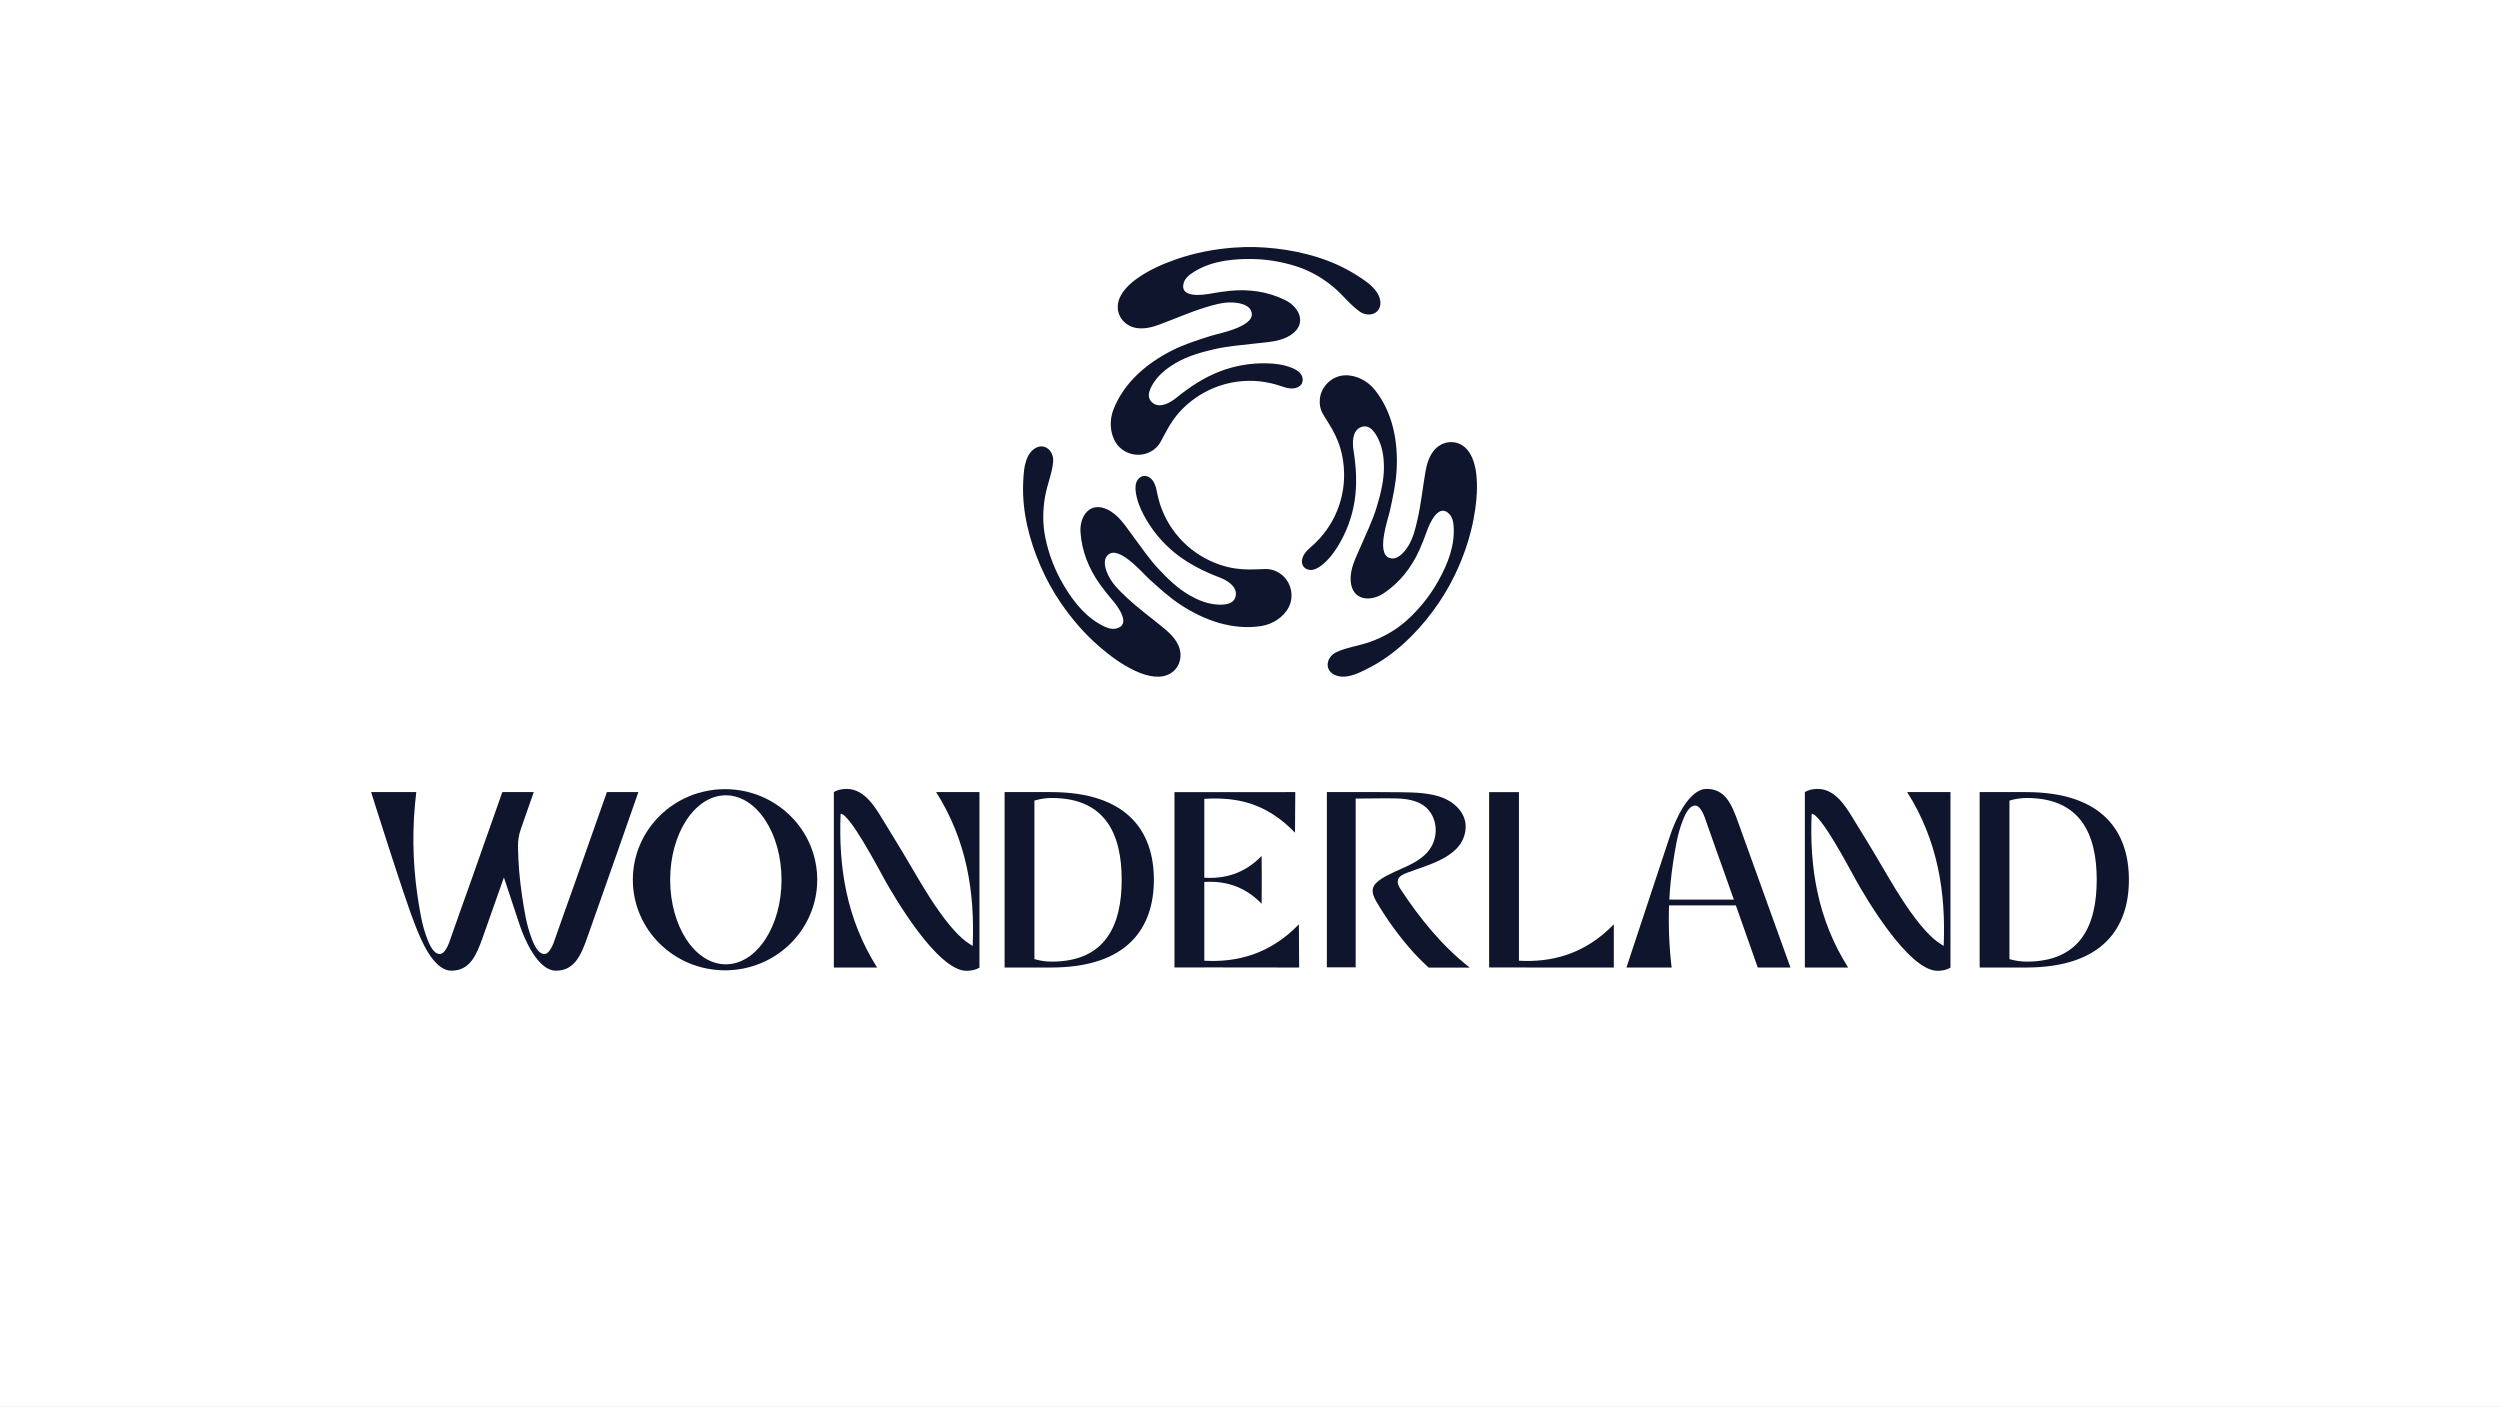
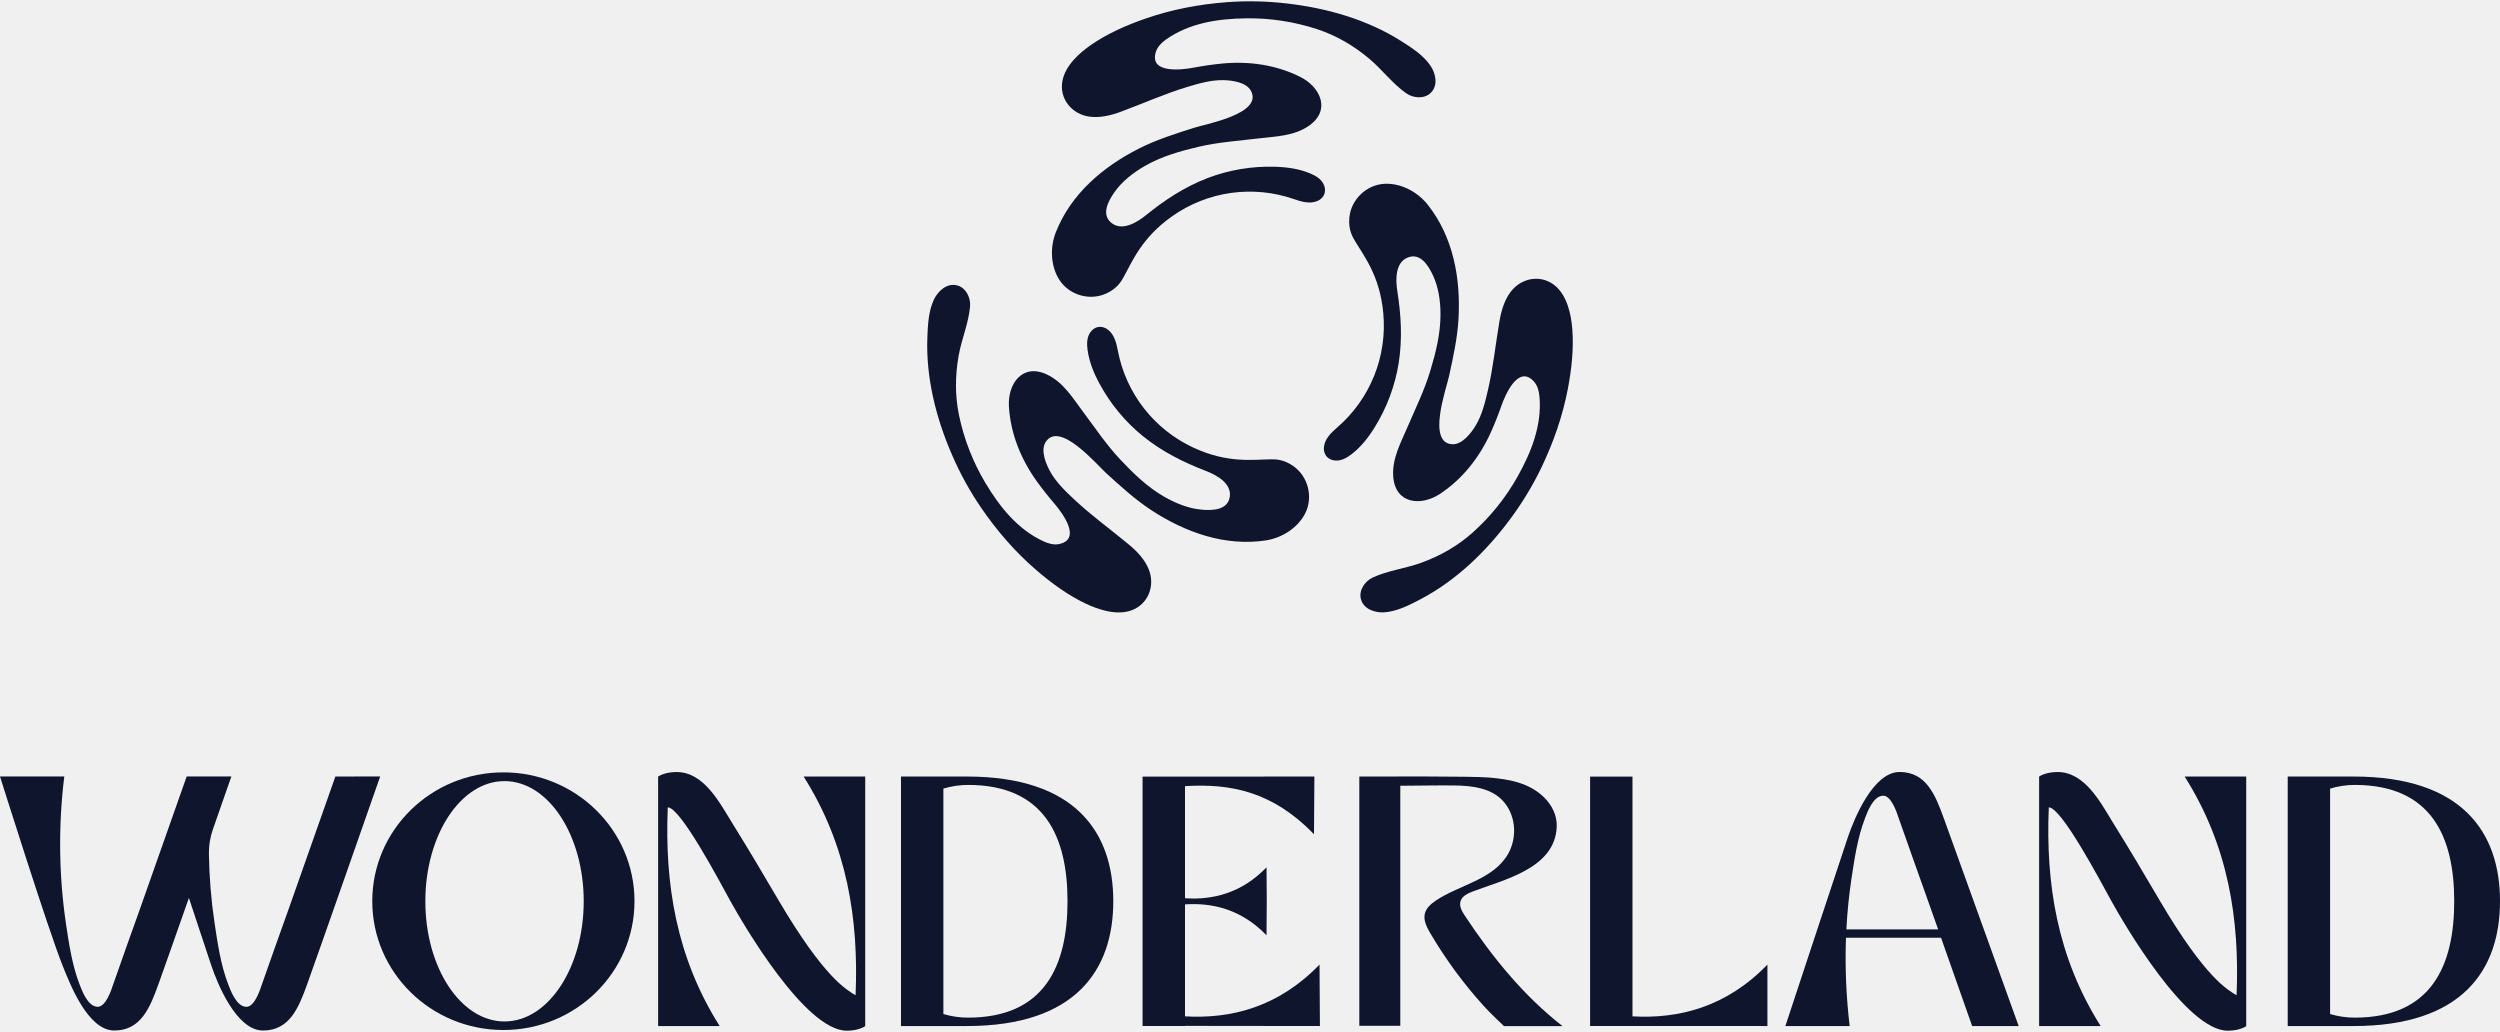
- <svg xmlns="http://www.w3.org/2000/svg" width="1920" height="1080" viewBox="0 0 1920 1080" fill="none">
-   <rect width="1920" height="1080" fill="white" />
-   <path d="M999.927 294.289C1000.81 292.451 1000.62 290.206 999.704 288.384C998.247 285.495 995.287 283.799 992.402 282.605C986.433 280.138 979.95 279.227 973.507 279.052C961.062 278.657 948.662 280.739 937.028 285.176C924.552 290.003 913.911 297.027 903.644 305.34C898.952 309.128 890.994 313.928 885.291 309.467C879.461 304.914 883.413 297.584 886.911 292.634C891.021 286.824 896.975 282.247 903.087 278.706C912.085 273.485 922.252 270.599 932.32 268.244C942.893 265.756 953.789 265.06 964.554 263.759C973.933 262.629 983.786 262.517 991.86 256.89C1003.89 248.498 998.001 235.915 987.014 230.463C973.881 223.948 959.34 221.923 944.831 223.328C939.69 223.829 934.576 224.585 929.503 225.544C923.303 226.714 905.419 228.951 909.156 217.032C910.027 214.247 912.208 212.066 914.58 210.379C927.167 201.421 942.679 199.105 957.832 198.898C970.886 198.713 983.881 200.695 996.286 204.764C1006.72 208.202 1016.1 213.709 1024.49 220.789C1031.44 226.662 1036.91 234.132 1044.39 239.389C1048.18 242.055 1054.19 242.572 1057.68 239.066C1061.76 234.976 1060.25 228.465 1057.3 224.247C1053.37 218.612 1047.13 214.641 1041.41 211.035C1023 199.439 1001.37 193.339 979.886 190.871C969.129 189.611 958.275 189.379 947.474 190.179C932.428 191.329 917.453 194.158 903.199 199.165C893.19 202.674 883.158 207.04 874.391 213.093C867.813 217.617 860.416 224.263 858.756 232.445C856.766 242.198 863.766 250.75 873.393 252.004C879.147 252.756 884.973 251.295 890.417 249.278C902.275 244.9 913.84 239.671 925.961 236.006C932.328 234.084 938.91 232.146 945.615 232.277C950.232 232.369 957.904 233.376 960.443 237.928C967.375 250.368 936.081 255.987 929.69 258.032C919.654 261.248 909.55 264.4 900.118 269.175C880.647 279.024 863.293 293.724 855.151 314.425C851.923 322.619 852.266 332.81 857.176 340.291C862.501 348.401 873.492 351.553 882.35 347.506C888.431 344.721 890.572 340.697 891.579 338.922C896.39 330.474 901.205 317.557 918.046 305.714C927.47 299.08 938.337 294.784 949.75 293.182C961.162 291.579 972.792 292.716 983.679 296.498C987.714 297.894 992.346 299.315 996.493 297.489C997.959 296.878 999.168 295.778 999.915 294.377L999.927 294.289Z" fill="#0E152C" />
-   <path d="M878.633 365.505C876.599 365.66 874.749 366.946 873.631 368.653C871.852 371.359 871.868 374.769 872.274 377.865C873.117 384.256 875.577 390.337 878.641 396.007C884.522 406.982 892.524 416.679 902.183 424.536C912.609 432.925 924.022 438.627 936.359 443.367C941.982 445.524 950.116 450.012 949.093 457.195C948.066 464.517 939.741 464.756 933.704 464.207C926.617 463.554 919.681 460.685 913.556 457.163C904.523 451.97 896.962 444.612 889.879 437.075C882.437 429.164 876.384 420.079 869.882 411.412C864.215 403.851 859.193 395.379 850.283 391.204C837 384.98 829.045 396.377 829.817 408.61C830.74 423.239 836.26 436.864 844.728 448.703C847.729 452.901 850.944 456.953 854.311 460.868C858.421 465.644 869.301 480.021 857.096 482.755C854.251 483.392 851.27 482.596 848.62 481.386C834.569 474.963 824.811 462.683 817.051 449.67C810.364 438.457 805.585 426.212 802.908 413.433C800.664 402.689 800.747 391.805 802.677 380.993C804.293 372.035 808.026 363.567 808.841 354.47C809.239 349.854 806.689 344.398 801.921 343.125C796.35 341.628 791.455 346.193 789.275 350.857C786.362 357.081 786.039 364.466 785.777 371.227C784.941 392.967 790.468 414.747 799.076 434.592C803.364 444.538 808.592 454.052 814.687 463.005C823.203 475.461 833.144 487.009 844.605 496.854C852.651 503.767 861.446 510.273 871.056 514.849C878.263 518.284 887.718 521.368 895.633 518.709C905.064 515.526 908.976 505.223 905.251 496.257C903.027 490.897 898.848 486.583 894.384 482.879C884.646 474.804 874.351 467.395 865.115 458.731C860.276 454.191 855.297 449.443 852.058 443.574C849.826 439.531 846.865 432.379 849.539 427.907C856.845 415.686 877.355 439.976 882.326 444.489C890.125 451.572 897.917 458.739 906.764 464.521C925.033 476.46 946.443 484.14 968.445 480.837C977.156 479.536 985.811 474.144 989.834 466.153C994.192 457.49 991.426 446.387 983.491 440.744C978.043 436.868 973.487 437.031 971.445 437.043C961.724 437.099 948.13 439.391 929.45 430.728C918.998 425.882 909.848 418.618 902.757 409.537C895.666 400.456 890.837 389.818 888.669 378.502C887.873 374.304 886.775 369.584 883.122 366.906C881.858 365.942 880.301 365.445 878.712 365.497L878.633 365.505Z" fill="#0E152C" />
-   <path d="M1000.95 434.95C1002.1 436.63 1004.14 437.593 1006.18 437.708C1009.41 437.891 1012.36 436.176 1014.84 434.278C1019.95 430.35 1023.99 425.181 1027.36 419.689C1033.93 409.108 1038.32 397.327 1040.3 385.032C1042.35 371.817 1041.59 359.086 1039.53 346.034C1038.59 340.065 1038.4 330.796 1045.13 328.075C1051.99 325.289 1056.36 332.388 1058.89 337.896C1061.88 344.362 1062.87 351.804 1062.87 358.867C1062.87 369.278 1060.3 379.509 1057.3 389.414C1054.17 399.816 1049.34 409.601 1045.07 419.566C1041.37 428.249 1036.53 436.841 1037.37 446.626C1038.62 461.243 1052.46 462.436 1062.68 455.647C1074.88 447.533 1083.91 435.953 1089.95 422.69C1092.08 417.99 1093.98 413.183 1095.69 408.308C1097.78 402.339 1104.78 385.749 1113.24 394.945C1115.23 397.09 1116.02 400.071 1116.29 402.968C1117.75 418.348 1112 432.937 1104.6 446.164C1098.24 457.563 1090.02 467.826 1080.3 476.535C1072.1 483.858 1062.64 489.218 1052.32 492.951C1043.75 496.031 1034.55 497.034 1026.26 500.874C1022.06 502.824 1018.62 507.778 1019.89 512.541C1021.39 518.113 1027.78 520.075 1032.92 519.629C1039.76 519.036 1046.32 515.626 1052.3 512.466C1071.55 502.322 1087.65 486.643 1100.53 469.269C1107 460.582 1112.62 451.298 1117.33 441.544C1123.86 427.939 1128.87 413.553 1131.69 398.71C1133.65 388.283 1134.87 377.416 1134.05 366.802C1133.41 358.844 1131.36 349.114 1125.1 343.59C1117.64 337 1106.75 338.775 1100.85 346.483C1097.32 351.092 1095.67 356.866 1094.69 362.588C1092.57 375.056 1091.3 387.659 1088.41 399.995C1086.9 406.454 1085.28 413.127 1081.82 418.877C1079.43 422.833 1074.72 428.969 1069.51 428.894C1055.27 428.675 1066.05 398.765 1067.47 392.207C1069.71 381.912 1072.02 371.578 1072.6 361.024C1073.8 339.237 1069.75 316.853 1055.89 299.443C1050.41 292.55 1041.41 287.751 1032.48 288.264C1022.8 288.821 1014.57 296.768 1013.65 306.458C1013.02 313.116 1015.44 316.98 1016.47 318.743C1021.38 327.135 1030.16 337.761 1031.99 358.271C1033.03 369.75 1031.33 381.314 1027.02 392.004C1022.7 402.695 1015.91 412.205 1007.19 419.749C1003.96 422.535 1000.43 425.849 999.927 430.354C999.723 431.93 1000.07 433.528 1000.91 434.875C1000.93 434.901 1000.94 434.926 1000.95 434.95V434.95Z" fill="#0E152C" />
-   <path d="M466.094 608.327C466.094 608.327 446.899 662.887 440.928 679.714C440.928 679.714 427.435 717.417 426.47 720.452C425.206 724.432 422.251 732.691 418.072 732.691C412.628 732.691 409.414 723.576 408.2 720.452C404.22 710.143 402.528 698.511 400.887 687.614C399.021 675.173 397.993 662.62 397.812 650.04C397.749 645.529 398.483 641.042 399.981 636.786L409.932 608.307H385.801C385.801 608.307 366.596 662.867 360.626 679.694C360.626 679.694 347.133 717.397 346.167 720.432C344.914 724.412 341.948 732.671 337.779 732.671C332.326 732.671 329.112 723.557 327.908 720.432C323.927 710.123 322.226 698.491 320.584 687.595C316.751 661.316 316.46 634.643 319.718 608.287H285C285 608.287 311.081 691.266 318.833 710.491C322.664 720.034 332.346 745.478 346.695 745.478C361.044 745.478 365.949 733.249 370.577 720.412C372.935 713.914 379.711 694.65 387.005 673.882C392.737 691.227 397.732 706.312 399.145 710.491C402.439 720.233 412.668 745.478 427.007 745.478C441.346 745.478 446.272 733.249 450.889 720.412C456.76 704.192 490.294 608.287 490.294 608.287L466.094 608.327Z" fill="#0E152C" />
-   <path d="M1041.16 613.262V742.921H1019.03V608.327C1030.57 608.327 1079.14 608.078 1088.68 608.844C1099.63 609.72 1110.58 611.571 1118.78 619.561C1123.08 623.76 1125.89 629.393 1125.63 635.482C1124.7 658.021 1097.13 663.952 1080.32 670.39C1077.6 671.434 1074.55 672.828 1073.7 675.614C1072.84 678.4 1074.46 681.127 1076.03 683.495C1090.72 705.725 1107.73 726.731 1128.77 743.1H1097.16C1097.16 743.1 1089.47 735.896 1086.22 732.224C1075.19 720.049 1065.46 706.771 1057.16 692.6C1055.33 689.416 1053.52 685.774 1054.45 682.221C1055.23 679.236 1057.74 677.116 1060.25 675.385C1072.73 666.847 1091.45 664.151 1099.44 649.981C1104.62 640.776 1103.51 628.218 1095.84 620.706C1089.53 614.526 1079.83 613.322 1071.4 613.173C1061.66 612.994 1051.85 613.302 1042.14 613.302L1041.16 613.262Z" fill="#0E152C" />
-   <path d="M752.219 608.327H718.964C742.507 645.553 748.736 685.356 747.015 726.453C742.159 723.467 730.338 717.368 705.709 675.644C694.953 657.404 691.42 651.255 680.275 633.254C673.618 622.517 665.14 605.889 650.343 605.889C643.696 605.889 640.393 608.357 640.393 608.357V743.09H673.638C650.095 705.865 643.875 666.062 645.597 624.965C652.473 624.965 673.459 664.768 679.489 675.714C686.166 687.724 719.7 745.578 742.268 745.578C742.448 745.578 742.079 745.578 742.268 745.578C748.916 745.578 752.219 743.11 752.219 743.11V608.327Z" fill="#0E152C" />
-   <path d="M556.824 606.078C517.728 606.078 486.024 637.224 486.024 675.644C486.024 714.064 517.728 745.2 556.824 745.2C595.921 745.2 627.624 714.054 627.624 675.644C627.624 637.234 595.941 606.078 556.824 606.078ZM557.421 740.592C533.818 740.592 514.683 711.536 514.683 675.693C514.683 639.851 533.818 610.795 557.421 610.795C581.024 610.795 600.209 639.851 600.209 675.693C600.209 711.536 581.014 740.592 557.421 740.592V740.592Z" fill="#0E152C" />
-   <path d="M1239.41 743.06V709.875C1217.06 733.01 1191.26 739.259 1166.54 737.826V608.377H1143.65V743.03L1239.41 743.06Z" fill="#0E152C" />
-   <path d="M807.066 608.327H771.532V743.06H807.086C865.796 743.06 886.175 712.84 886.175 675.654C886.175 638.468 865.766 608.327 807.066 608.327ZM807.723 738.523C803.221 738.522 798.743 737.869 794.429 736.582V736.582V614.845C798.741 613.542 803.219 612.871 807.723 612.855C849.218 612.855 861.457 640.975 861.457 675.674C861.457 710.372 849.218 738.523 807.723 738.523V738.523Z" fill="#0E152C" />
-   <path d="M1333.16 695.366C1340.81 717.019 1349.96 743.06 1349.96 743.06H1375.09L1334.68 630.935C1330.03 618.099 1325.07 605.869 1310.79 605.869C1296.51 605.869 1286.26 631.114 1282.93 640.856C1279.12 652.15 1249.1 743.06 1249.1 743.06H1283.82C1281.93 727.237 1281.26 711.292 1281.83 695.366H1333.16ZM1284.75 663.753C1286.4 652.877 1288.07 641.244 1292.08 630.915C1293.28 627.791 1296.5 618.676 1301.95 618.676C1306.12 618.676 1309.08 626.955 1310.34 630.915C1311.33 633.95 1324.79 671.654 1324.79 671.654C1326.36 676.042 1328.78 682.997 1331.6 690.888H1282.05C1282.5 681.84 1283.41 672.795 1284.75 663.753V663.753Z" fill="#0E152C" />
-   <path d="M997.753 743.06L997.544 709.875C975.185 733.01 949.592 739.259 924.904 737.826V677.365C939.83 676.37 955.383 680.052 968.926 694.063L969.036 677.216V674.231L968.926 657.364C955.383 671.375 939.86 675.037 924.904 674.062V613.511C949.512 612.019 972.18 616.347 994.559 639.483L994.768 608.327L923.053 608.377H901.987V743.03H924.874V742.971L997.753 743.06Z" fill="#0E152C" />
-   <path d="M1497.96 608.327H1464.71C1488.25 645.553 1494.47 685.356 1492.75 726.453C1487.9 723.467 1476.08 717.368 1451.46 675.644C1440.69 657.404 1437.17 651.255 1426.01 633.254C1419.37 622.517 1410.91 605.889 1396.08 605.889C1389.43 605.889 1386.13 608.357 1386.13 608.357V743.09H1419.38C1395.83 705.865 1389.61 666.062 1391.35 624.965C1398.21 624.965 1419.21 664.768 1425.24 675.714C1431.9 687.724 1465.44 745.578 1488.01 745.578C1488.19 745.578 1487.83 745.578 1488.01 745.578C1494.65 745.578 1497.96 743.11 1497.96 743.11V608.327Z" fill="#0E152C" />
-   <path d="M1555.89 608.327H1520.37V743.06H1555.91C1614.62 743.06 1635 712.84 1635 675.654C1635 638.468 1614.59 608.327 1555.89 608.327ZM1556.55 738.523C1552.05 738.522 1547.57 737.869 1543.25 736.582V736.582V614.845C1547.57 613.542 1552.04 612.871 1556.55 612.855C1598.04 612.855 1610.28 640.975 1610.28 675.674C1610.28 710.372 1598.04 738.523 1556.55 738.523V738.523Z" fill="#0E152C" />
+ <svg xmlns="http://www.w3.org/2000/svg" width="1350px" height="557px" viewBox="0 0 1350 557" version="1.1">
+   <g id="Page-1" stroke="none" stroke-width="1" fill="none" fill-rule="evenodd">
+     <g id="identifier-positive-v" transform="translate(0, 0.713651)" fill="#0E152C" fill-rule="nonzero">
+       <path d="M714.927,104.575 C715.81,102.737 715.62,100.492 714.704,98.67 C713.247,95.781 710.287,94.085 707.402,92.891 C701.433,90.424 694.95,89.513 688.507,89.338 C676.062,88.943 663.662,91.025 652.028,95.462 C639.552,100.289 628.911,107.313 618.644,115.626 C613.952,119.414 605.994,124.214 600.291,119.753 C594.461,115.2 598.413,107.87 601.911,102.92 C606.021,97.11 611.975,92.533 618.087,88.992 C627.085,83.771 637.252,80.885 647.32,78.53 C657.893,76.042 668.789,75.346 679.554,74.045 C688.933,72.915 698.786,72.803 706.86,67.176 C718.89,58.784 713.001,46.201 702.014,40.749 C688.881,34.234 674.34,32.209 659.831,33.614 C654.69,34.115 649.576,34.871 644.503,35.83 C638.303,37 620.419,39.237 624.156,27.318 C625.027,24.533 627.208,22.352 629.58,20.665 C642.167,11.707 657.679,9.391 672.832,9.184 C685.886,8.999 698.881,10.981 711.286,15.05 C721.72,18.488 731.1,23.995 739.49,31.075 C746.44,36.948 751.91,44.418 759.39,49.675 C763.18,52.341 769.19,52.858 772.68,49.352 C776.76,45.262 775.25,38.751 772.3,34.533 C768.37,28.898 762.13,24.927 756.41,21.321 C738,9.725 716.37,3.625 694.886,1.157 C684.129,-0.103 673.275,-0.335 662.474,0.465 C647.428,1.615 632.453,4.444 618.199,9.451 C608.19,12.96 598.158,17.326 589.391,23.379 C582.813,27.903 575.416,34.549 573.756,42.731 C571.766,52.484 578.766,61.036 588.393,62.29 C594.147,63.042 599.973,61.581 605.417,59.564 C617.275,55.186 628.84,49.957 640.961,46.292 C647.328,44.37 653.91,42.432 660.615,42.563 C665.232,42.655 672.904,43.662 675.443,48.214 C682.375,60.654 651.081,66.273 644.69,68.318 C634.654,71.534 624.55,74.686 615.118,79.461 C595.647,89.31 578.293,104.01 570.151,124.711 C566.923,132.905 567.266,143.096 572.176,150.577 C577.501,158.687 588.492,161.839 597.35,157.792 C603.431,155.007 605.572,150.983 606.579,149.208 C611.39,140.76 616.205,127.843 633.046,116 C642.47,109.366 653.337,105.07 664.75,103.468 C676.162,101.865 687.792,103.002 698.679,106.784 C702.714,108.18 707.346,109.601 711.493,107.775 C712.959,107.164 714.168,106.064 714.915,104.663 L714.927,104.575 Z" id="Path" />
+       <path d="M593.633,175.791 C591.599,175.946 589.749,177.232 588.631,178.939 C586.852,181.645 586.868,185.055 587.274,188.151 C588.117,194.542 590.577,200.623 593.641,206.293 C599.522,217.268 607.524,226.965 617.183,234.822 C627.609,243.211 639.022,248.913 651.359,253.653 C656.982,255.81 665.116,260.298 664.093,267.481 C663.066,274.803 654.741,275.042 648.704,274.493 C641.617,273.84 634.681,270.971 628.556,267.449 C619.523,262.256 611.962,254.898 604.879,247.361 C597.437,239.45 591.384,230.365 584.882,221.698 C579.215,214.137 574.193,205.665 565.283,201.49 C552,195.266 544.045,206.663 544.817,218.896 C545.74,233.525 551.26,247.15 559.728,258.989 C562.729,263.187 565.944,267.239 569.311,271.154 C573.421,275.93 584.301,290.307 572.096,293.041 C569.251,293.678 566.27,292.882 563.62,291.672 C549.569,285.249 539.811,272.969 532.051,259.956 C525.364,248.743 520.585,236.498 517.908,223.719 C515.664,212.975 515.747,202.091 517.677,191.279 C519.293,182.321 523.026,173.853 523.841,164.756 C524.239,160.14 521.689,154.684 516.921,153.411 C511.35,151.914 506.455,156.479 504.275,161.143 C501.362,167.367 501.039,174.752 500.777,181.513 C499.941,203.253 505.468,225.033 514.076,244.878 C518.364,254.824 523.592,264.338 529.687,273.291 C538.203,285.747 548.144,297.295 559.605,307.14 C567.651,314.053 576.446,320.559 586.056,325.135 C593.263,328.57 602.718,331.654 610.633,328.995 C620.064,325.812 623.976,315.509 620.251,306.543 C618.027,301.183 613.848,296.869 609.384,293.165 C599.646,285.09 589.351,277.681 580.115,269.017 C575.276,264.477 570.297,259.729 567.058,253.86 C564.826,249.817 561.865,242.665 564.539,238.193 C571.845,225.972 592.355,250.262 597.326,254.775 C605.125,261.858 612.917,269.025 621.764,274.807 C640.033,286.746 661.443,294.426 683.445,291.123 C692.156,289.822 700.811,284.43 704.834,276.439 C709.192,267.776 706.426,256.673 698.491,251.03 C693.043,247.154 688.487,247.317 686.445,247.329 C676.724,247.385 663.13,249.677 644.45,241.014 C633.998,236.168 624.848,228.904 617.757,219.823 C610.666,210.742 605.837,200.104 603.669,188.788 C602.873,184.59 601.775,179.87 598.122,177.192 C596.858,176.228 595.301,175.731 593.712,175.783 L593.633,175.791 Z" id="Path" />
+       <path d="M715.95,245.236 C717.1,246.916 719.14,247.879 721.18,247.994 C724.41,248.177 727.36,246.462 729.84,244.564 C734.95,240.636 738.99,235.467 742.36,229.975 C748.93,219.394 753.32,207.613 755.3,195.318 C757.35,182.103 756.59,169.372 754.53,156.32 C753.59,150.351 753.4,141.082 760.13,138.361 C766.99,135.575 771.36,142.674 773.89,148.182 C776.88,154.648 777.87,162.09 777.87,169.153 C777.87,179.564 775.3,189.795 772.3,199.7 C769.17,210.102 764.34,219.887 760.07,229.852 C756.37,238.535 751.53,247.127 752.37,256.912 C753.62,271.529 767.46,272.722 777.68,265.933 C789.88,257.819 798.91,246.239 804.95,232.976 C807.08,228.276 808.98,223.469 810.69,218.594 C812.78,212.625 819.78,196.035 828.24,205.231 C830.23,207.376 831.02,210.357 831.29,213.254 C832.75,228.634 827,243.223 819.6,256.45 C813.24,267.849 805.02,278.112 795.3,286.821 C787.1,294.144 777.64,299.504 767.32,303.237 C758.75,306.317 749.55,307.32 741.26,311.16 C737.06,313.11 733.62,318.064 734.89,322.827 C736.39,328.399 742.78,330.361 747.92,329.915 C754.76,329.322 761.32,325.912 767.3,322.752 C786.55,312.608 802.65,296.929 815.53,279.555 C822,270.868 827.62,261.584 832.33,251.83 C838.86,238.225 843.87,223.839 846.69,208.996 C848.65,198.569 849.87,187.702 849.05,177.088 C848.41,169.13 846.36,159.4 840.1,153.876 C832.64,147.286 821.75,149.061 815.85,156.769 C812.32,161.378 810.67,167.152 809.69,172.874 C807.57,185.342 806.3,197.945 803.41,210.281 C801.9,216.74 800.28,223.413 796.82,229.163 C794.43,233.119 789.72,239.255 784.51,239.18 C770.27,238.961 781.05,209.051 782.47,202.493 C784.71,192.198 787.02,181.864 787.6,171.31 C788.8,149.523 784.75,127.139 770.89,109.729 C765.41,102.836 756.41,98.037 747.48,98.55 C737.8,99.107 729.57,107.054 728.65,116.744 C728.02,123.402 730.44,127.266 731.47,129.029 C736.38,137.421 745.16,148.047 746.99,168.557 C748.03,180.036 746.33,191.6 742.02,202.29 C737.7,212.981 730.91,222.491 722.19,230.035 C718.96,232.821 715.43,236.135 714.927,240.64 C714.723,242.216 715.07,243.814 715.91,245.161 C715.93,245.187 715.94,245.212 715.95,245.236 L715.95,245.236 Z" id="Path" />
+       <path d="M181.094,418.613 C181.094,418.613 161.899,473.173 155.928,490 C155.928,490 142.435,527.703 141.47,530.738 C140.206,534.718 137.251,542.977 133.072,542.977 C127.628,542.977 124.414,533.862 123.2,530.738 C119.22,520.429 117.528,508.797 115.887,497.9 C114.021,485.459 112.993,472.906 112.812,460.326 C112.749,455.815 113.483,451.328 114.981,447.072 L124.932,418.593 L100.801,418.593 C100.801,418.593 81.596,473.153 75.626,489.98 C75.626,489.98 62.133,527.683 61.167,530.718 C59.914,534.698 56.948,542.957 52.779,542.957 C47.326,542.957 44.112,533.843 42.908,530.718 C38.927,520.409 37.226,508.777 35.584,497.881 C31.751,471.602 31.46,444.929 34.718,418.573 L0,418.573 C0,418.573 26.081,501.552 33.833,520.777 C37.664,530.32 47.346,555.764 61.695,555.764 C76.044,555.764 80.949,543.535 85.577,530.698 C87.935,524.2 94.711,504.936 102.005,484.168 C107.737,501.513 112.732,516.598 114.145,520.777 C117.439,530.519 127.668,555.764 142.007,555.764 C156.346,555.764 161.272,543.535 165.889,530.698 C171.76,514.478 205.294,418.573 205.294,418.573 L181.094,418.613 Z" id="Path" />
+       <path d="M756.16,423.548 L756.16,553.207 L734.03,553.207 L734.03,418.613 C745.57,418.613 794.14,418.364 803.68,419.13 C814.63,420.006 825.58,421.857 833.78,429.847 C838.08,434.046 840.89,439.679 840.63,445.768 C839.7,468.307 812.13,474.238 795.32,480.676 C792.6,481.72 789.55,483.114 788.7,485.9 C787.84,488.686 789.46,491.413 791.03,493.781 C805.72,516.011 822.73,537.017 843.77,553.386 L812.16,553.386 C812.16,553.386 804.47,546.182 801.22,542.51 C790.19,530.335 780.46,517.057 772.16,502.886 C770.33,499.702 768.52,496.06 769.45,492.507 C770.23,489.522 772.74,487.402 775.25,485.671 C787.73,477.133 806.45,474.437 814.44,460.267 C819.62,451.062 818.51,438.504 810.84,430.992 C804.53,424.812 794.83,423.608 786.4,423.459 C776.66,423.28 766.85,423.588 757.14,423.588 L756.16,423.548 Z" id="Path" />
+       <path d="M467.219,418.613 L433.964,418.613 C457.507,455.839 463.736,495.642 462.015,536.739 C457.159,533.753 445.338,527.654 420.709,485.93 C409.953,467.69 406.42,461.541 395.275,443.54 C388.618,432.803 380.14,416.175 365.343,416.175 C358.696,416.175 355.393,418.643 355.393,418.643 L355.393,553.376 L388.638,553.376 C365.095,516.151 358.875,476.348 360.597,435.251 C367.473,435.251 388.459,475.054 394.489,486 C401.166,498.01 434.7,555.864 457.268,555.864 C457.448,555.864 457.079,555.864 457.268,555.864 C463.916,555.864 467.219,553.396 467.219,553.396 L467.219,418.613 Z" id="Path" />
+       <path d="M271.824,416.364 C232.728,416.364 201.024,447.51 201.024,485.93 C201.024,524.35 232.728,555.486 271.824,555.486 C310.921,555.486 342.624,524.34 342.624,485.93 C342.624,447.52 310.941,416.364 271.824,416.364 Z M272.421,550.878 C248.818,550.878 229.683,521.822 229.683,485.979 C229.683,450.137 248.818,421.081 272.421,421.081 C296.024,421.081 315.209,450.137 315.209,485.979 C315.209,521.822 296.014,550.878 272.421,550.878 L272.421,550.878 Z" id="Shape" />
+       <path d="M954.41,553.346 L954.41,520.161 C932.06,543.296 906.26,549.545 881.54,548.112 L881.54,418.663 L858.65,418.663 L858.65,553.316 L954.41,553.346 Z" id="Path" />
+       <path d="M522.066,418.613 L486.532,418.613 L486.532,553.346 L522.086,553.346 C580.796,553.346 601.175,523.126 601.175,485.94 C601.175,448.754 580.766,418.613 522.066,418.613 Z M522.723,548.809 C518.221,548.809 513.743,548.155 509.429,546.868 L509.429,546.868 L509.429,425.131 C513.741,423.828 518.219,423.157 522.723,423.141 C564.218,423.141 576.457,451.261 576.457,485.96 C576.457,520.658 564.218,548.809 522.723,548.809 L522.723,548.809 Z" id="Shape" />
+       <path d="M1048.16,505.652 C1055.81,527.305 1064.96,553.346 1064.96,553.346 L1090.09,553.346 L1049.68,441.221 C1045.03,428.385 1040.07,416.155 1025.79,416.155 C1011.51,416.155 1001.26,441.4 997.93,451.142 C994.12,462.436 964.1,553.346 964.1,553.346 L998.82,553.346 C996.93,537.523 996.26,521.578 996.83,505.652 L1048.16,505.652 Z M999.75,474.039 C1001.4,463.163 1003.07,451.53 1007.08,441.201 C1008.28,438.077 1011.5,428.962 1016.95,428.962 C1021.12,428.962 1024.08,437.241 1025.34,441.201 C1026.33,444.236 1039.79,481.94 1039.79,481.94 C1041.36,486.328 1043.78,493.283 1046.6,501.174 L997.05,501.174 C997.5,492.126 998.41,483.081 999.75,474.039 L999.75,474.039 Z" id="Shape" />
+       <path d="M712.753,553.346 L712.544,520.161 C690.185,543.296 664.592,549.545 639.904,548.112 L639.904,487.651 C654.83,486.656 670.383,490.338 683.926,504.349 L684.036,487.502 L684.036,484.517 L683.926,467.65 C670.383,481.661 654.86,485.323 639.904,484.348 L639.904,423.797 C664.512,422.305 687.18,426.633 709.559,449.769 L709.768,418.613 L638.053,418.663 L616.987,418.663 L616.987,553.316 L639.874,553.316 L639.874,553.257 L712.753,553.346 Z" id="Path" />
+       <path d="M1212.96,418.613 L1179.71,418.613 C1203.25,455.839 1209.47,495.642 1207.75,536.739 C1202.9,533.753 1191.08,527.654 1166.46,485.93 C1155.69,467.69 1152.17,461.541 1141.01,443.54 C1134.37,432.803 1125.91,416.175 1111.08,416.175 C1104.43,416.175 1101.13,418.643 1101.13,418.643 L1101.13,553.376 L1134.38,553.376 C1110.83,516.151 1104.61,476.348 1106.35,435.251 C1113.21,435.251 1134.21,475.054 1140.24,486 C1146.9,498.01 1180.44,555.864 1203.01,555.864 C1203.19,555.864 1202.83,555.864 1203.01,555.864 C1209.65,555.864 1212.96,553.396 1212.96,553.396 L1212.96,418.613 Z" id="Path" />
+       <path d="M1270.89,418.613 L1235.37,418.613 L1235.37,553.346 L1270.91,553.346 C1329.62,553.346 1350,523.126 1350,485.94 C1350,448.754 1329.59,418.613 1270.89,418.613 Z M1271.55,548.809 C1267.05,548.809 1262.57,548.155 1258.25,546.868 L1258.25,546.868 L1258.25,425.131 C1262.57,423.828 1267.04,423.157 1271.55,423.141 C1313.04,423.141 1325.28,451.261 1325.28,485.96 C1325.28,520.658 1313.04,548.809 1271.55,548.809 L1271.55,548.809 Z" id="Shape" />
+     </g>
+   </g>
</svg>
